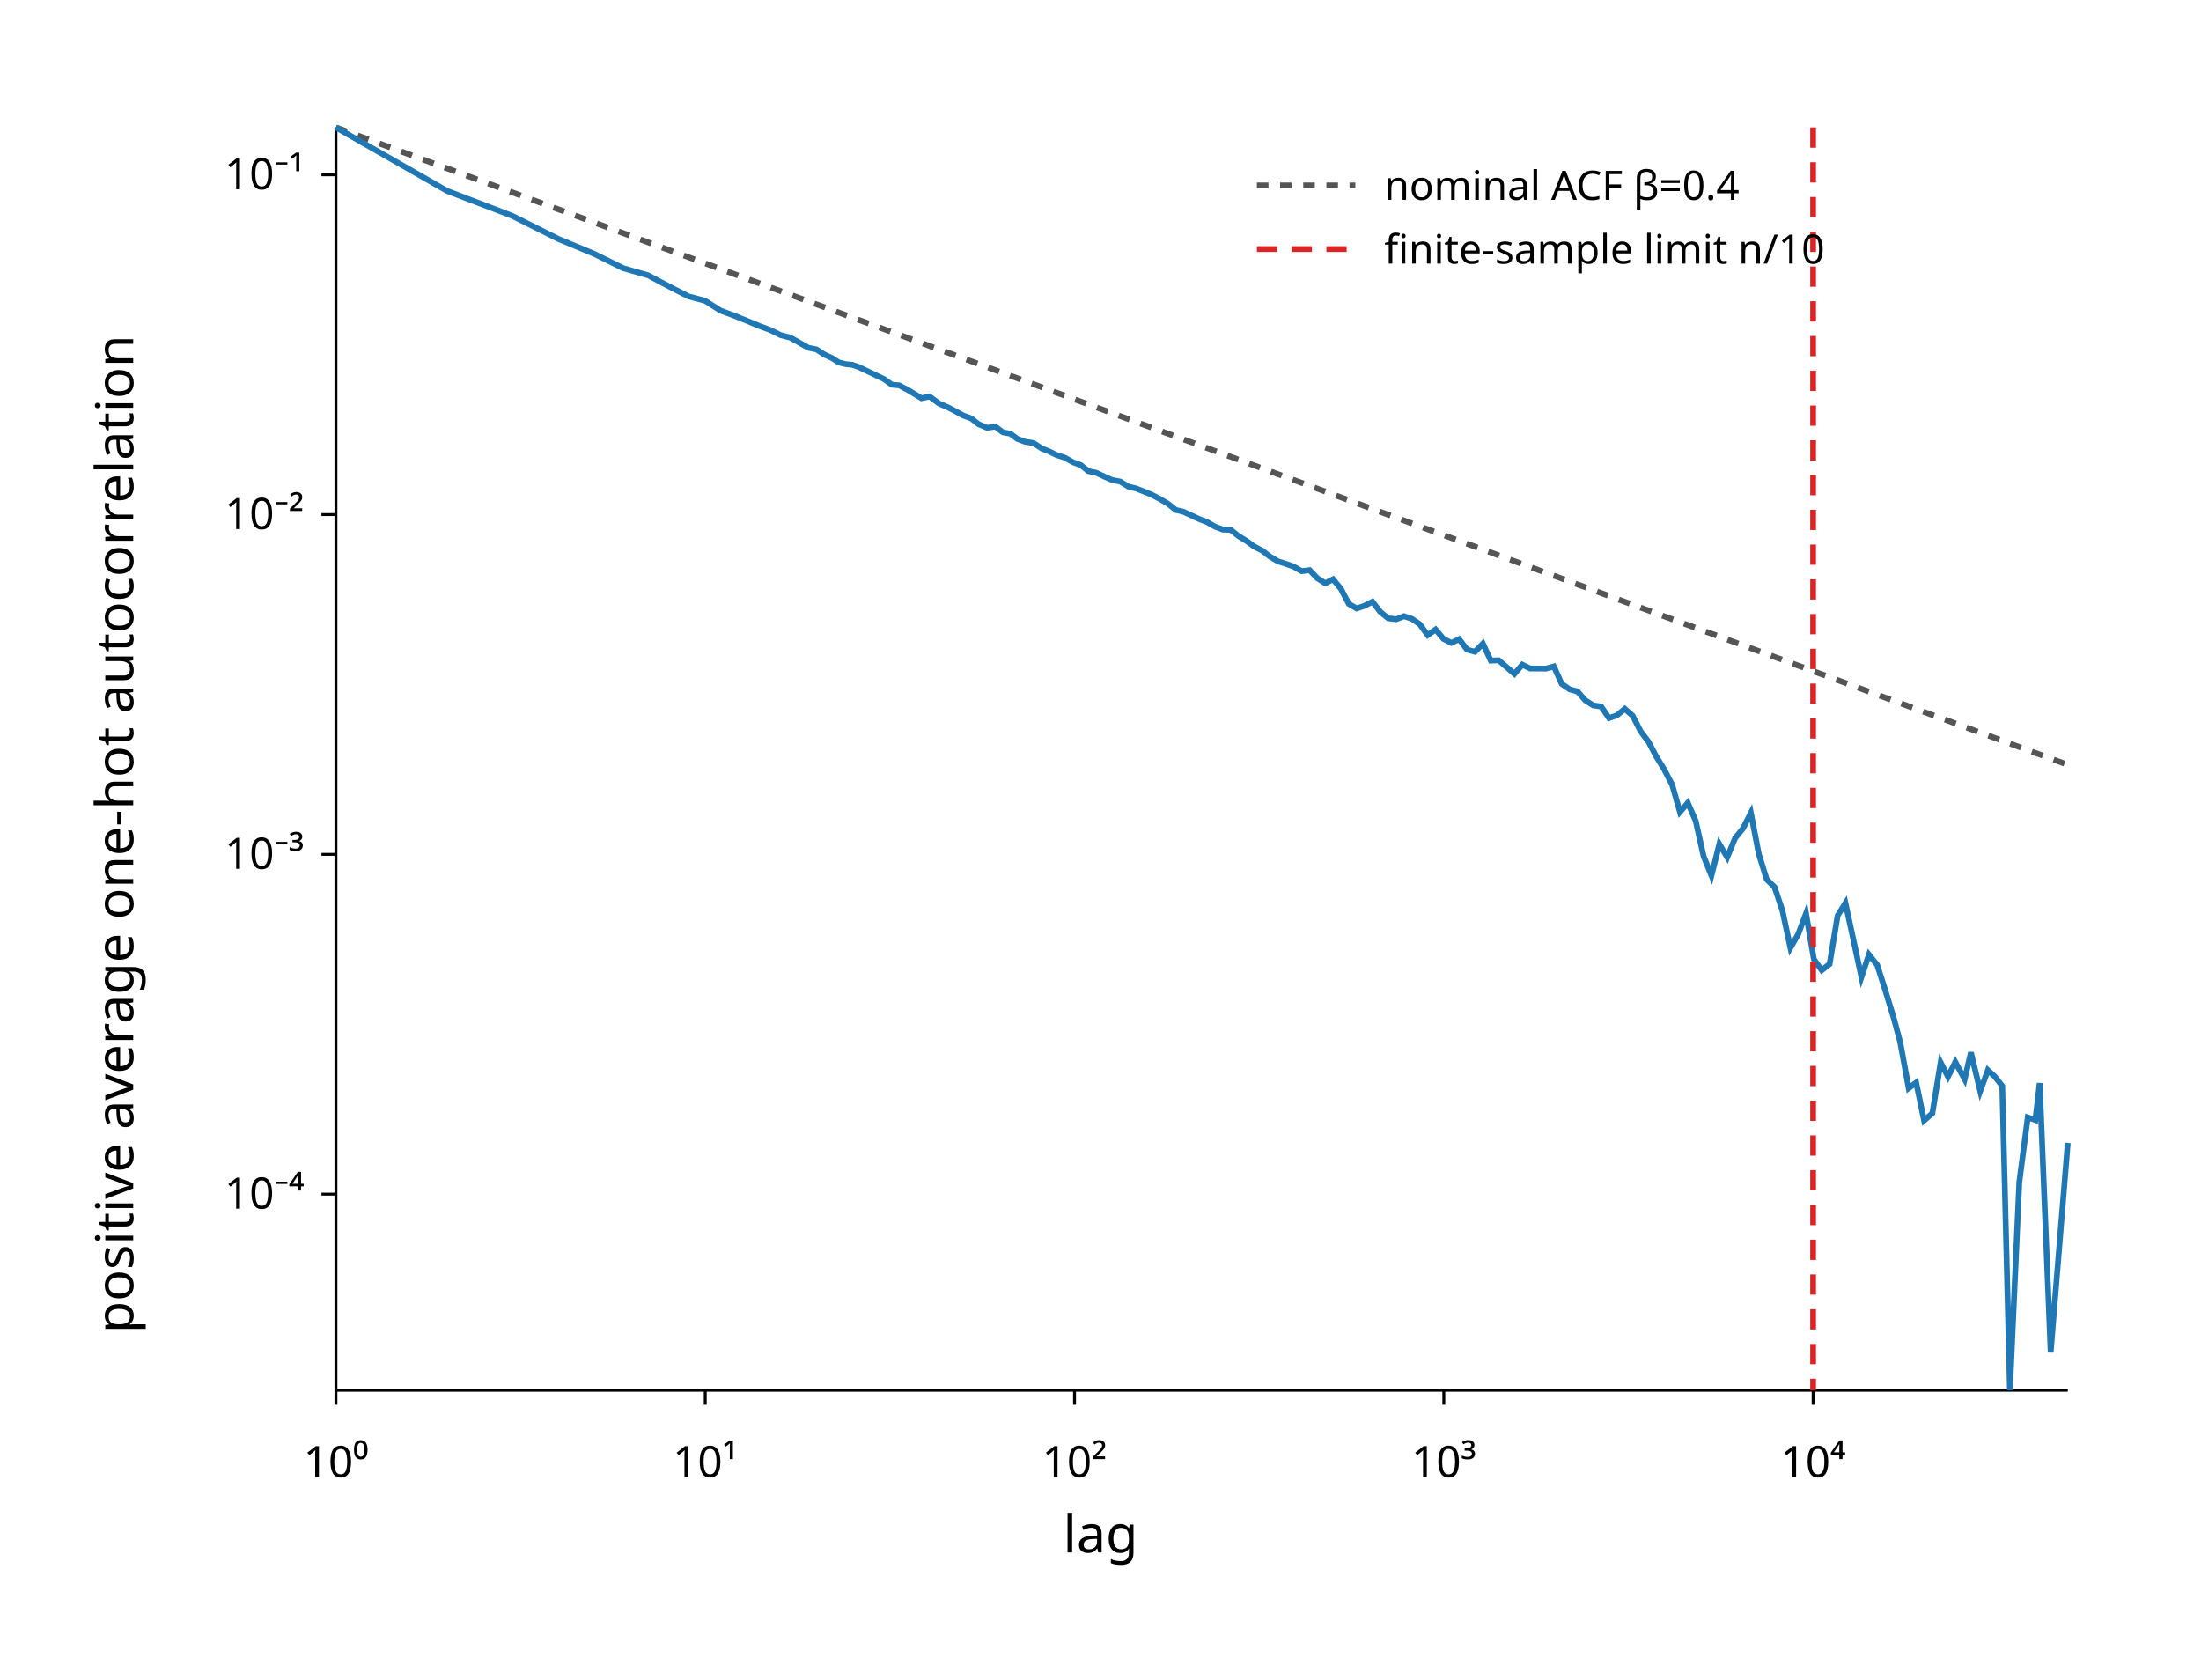
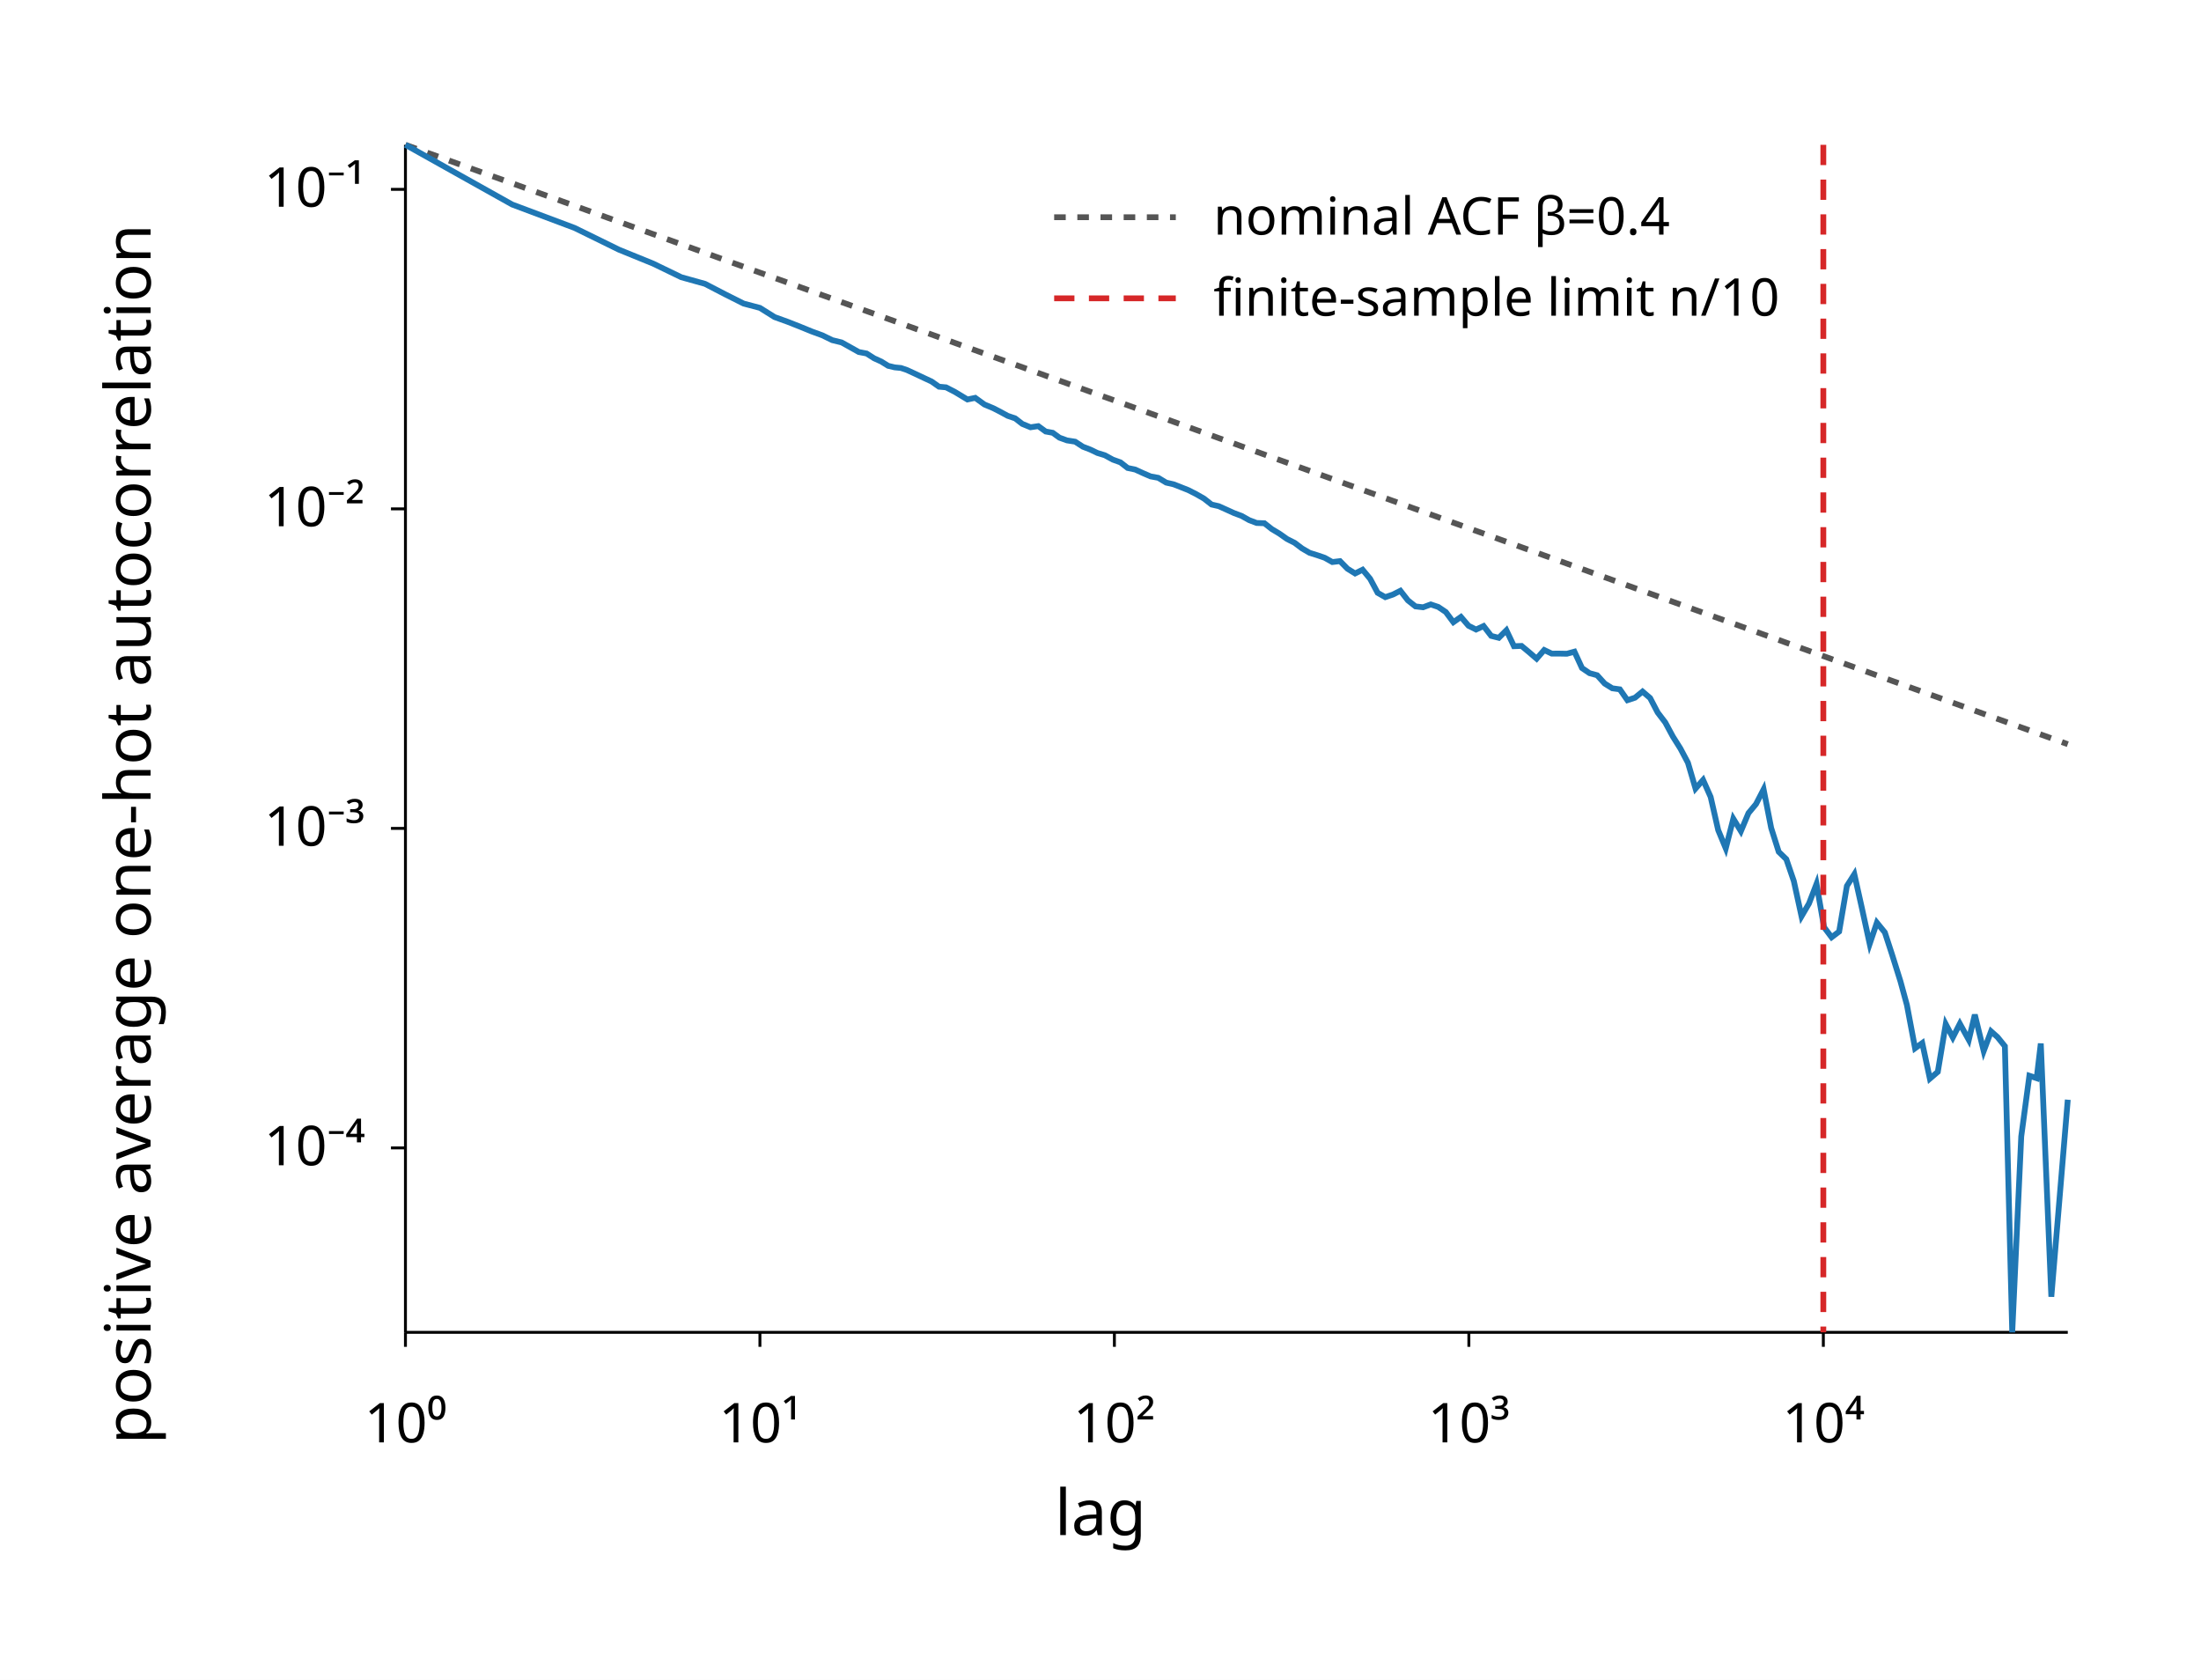
<svg xmlns="http://www.w3.org/2000/svg" width="760" height="580" viewBox="0 0 760 580">
  <rect width="100%" height="100%" fill="white" />
-   <line x1="116" y1="480" x2="714" y2="480" stroke="black" />
-   <line x1="116" y1="44" x2="116" y2="480" stroke="black" />
-   <line x1="116.0" y1="480" x2="116.0" y2="485" stroke="black" />
-   <text x="116.0" y="510" text-anchor="middle" font-family="sans-serif" font-size="15">10⁰</text>
-   <line x1="243.516" y1="480" x2="243.516" y2="485" stroke="black" />
-   <text x="243.516" y="510" text-anchor="middle" font-family="sans-serif" font-size="15">10¹</text>
-   <line x1="371.032" y1="480" x2="371.032" y2="485" stroke="black" />
-   <text x="371.032" y="510" text-anchor="middle" font-family="sans-serif" font-size="15">10²</text>
-   <line x1="498.548" y1="480" x2="498.548" y2="485" stroke="black" />
-   <text x="498.548" y="510" text-anchor="middle" font-family="sans-serif" font-size="15">10³</text>
-   <line x1="626.065" y1="480" x2="626.065" y2="485" stroke="black" />
-   <text x="626.065" y="510" text-anchor="middle" font-family="sans-serif" font-size="15">10⁴</text>
-   <line x1="111" y1="412.285" x2="116" y2="412.285" stroke="black" />
-   <text x="105" y="417.285" text-anchor="end" font-family="sans-serif" font-size="15">10⁻⁴</text>
-   <line x1="111" y1="294.973" x2="116" y2="294.973" stroke="black" />
-   <text x="105" y="299.973" text-anchor="end" font-family="sans-serif" font-size="15">10⁻³</text>
-   <line x1="111" y1="177.661" x2="116" y2="177.661" stroke="black" />
-   <text x="105" y="182.661" text-anchor="end" font-family="sans-serif" font-size="15">10⁻²</text>
-   <line x1="111" y1="60.349" x2="116" y2="60.349" stroke="black" />
-   <text x="105" y="65.349" text-anchor="end" font-family="sans-serif" font-size="15">10⁻¹</text>
-   <polyline fill="none" stroke="#555555" stroke-width="2" stroke-dasharray="4 4" points="116.0,44.0 154.39,58.13 176.84,66.39 192.77,72.25 205.13,76.8 215.23,80.51 223.76,83.66 231.16,86.38 237.68,88.78 243.52,90.92 248.79,92.87 253.61,94.64 258.05,96.27 262.15,97.78 265.97,99.19 269.54,100.5 272.9,101.74 276.07,102.9 279.06,104.01 281.9,105.05 284.6,106.04 287.18,106.99 289.64,107.9 292.0,108.77 294.26,109.6 296.43,110.4 299.53,111.54 302.48,112.62 305.26,113.65 307.93,114.63 310.46,115.56 313.67,116.74 315.97,117.59 318.17,118.4 320.97,119.43 324.28,120.65 327.42,121.8 329.8,122.68 332.64,123.72 335.35,124.72 337.92,125.66 340.86,126.75 343.65,127.77 346.31,128.75 348.85,129.69 351.28,130.58 353.98,131.57 356.91,132.65 359.7,133.68 362.35,134.66 364.88,135.59 367.6,136.59 370.47,137.64 373.2,138.65 375.8,139.6 378.52,140.61 381.35,141.65 384.05,142.64 386.82,143.66 389.66,144.7 392.36,145.7 394.94,146.65 397.57,147.62 400.41,148.66 403.27,149.71 405.99,150.71 408.58,151.67 411.32,152.67 414.06,153.68 416.79,154.69 419.51,155.69 422.21,156.68 425.0,157.71 427.65,158.68 430.37,159.69 433.14,160.71 435.87,161.71 438.55,162.7 441.27,163.7 444.0,164.7 446.68,165.69 449.44,166.7 452.19,167.71 454.87,168.7 457.61,169.71 460.32,170.71 463.02,171.7 465.74,172.7 468.47,173.71 471.21,174.72 473.91,175.71 476.61,176.7 479.34,177.71 482.09,178.72 484.82,179.72 487.52,180.72 490.25,181.72 492.98,182.73 495.7,183.73 498.43,184.73 501.14,185.73 503.85,186.72 506.57,187.73 509.3,188.73 512.04,189.74 514.77,190.74 517.49,191.75 520.2,192.74 522.92,193.74 525.65,194.75 528.37,195.75 531.08,196.75 533.8,197.75 536.53,198.75 539.25,199.75 541.97,200.75 544.69,201.76 547.42,202.76 550.14,203.76 552.87,204.76 555.58,205.76 558.3,206.76 561.03,207.77 563.75,208.77 566.47,209.77 569.2,210.77 571.92,211.77 574.64,212.78 577.36,213.78 580.08,214.78 582.8,215.78 585.52,216.78 588.24,217.78 590.96,218.78 593.69,219.78 596.41,220.79 599.13,221.79 601.85,222.79 604.57,223.79 607.3,224.79 610.02,225.79 612.74,226.8 615.45,227.79 618.22,228.81 620.9,229.8 623.62,230.8 626.33,231.8 629.04,232.8 631.75,233.79 634.54,234.82 637.22,235.8 639.94,236.81 642.74,237.83 645.32,238.79 648.19,239.84 650.75,240.78 653.8,241.91 656.13,242.76 659.06,243.84 661.65,244.79 664.38,245.8 667.24,246.85 670.1,247.9 672.64,248.84 675.17,249.77 678.39,250.95 680.56,251.75 683.76,252.93 686.41,253.9 688.71,254.75 691.37,255.73 694.02,256.71 697.26,257.9 700.18,258.97 702.81,259.94 704.29,260.48 708.09,261.88 714.0,264.06" />
-   <line x1="434" y1="64" x2="468" y2="64" stroke="#555555" stroke-width="2" stroke-dasharray="4 4" />
-   <text x="478" y="69" font-family="sans-serif" font-size="14">nominal ACF β=0.4</text>
-   <polyline fill="none" stroke="#1f77b4" stroke-width="2" points="116.0,44.0 154.39,65.92 176.84,74.51 192.77,82.49 205.13,87.62 215.23,92.61 223.76,95.04 231.16,98.96 237.68,102.3 243.52,103.87 248.79,107.24 253.61,109.02 258.05,110.81 262.15,112.52 265.97,113.94 269.54,115.71 272.9,116.56 276.07,118.34 279.06,120.06 281.9,120.62 284.6,122.39 287.18,123.57 289.64,125.14 292.0,125.71 294.26,125.94 296.43,126.69 299.53,128.15 302.48,129.57 305.26,130.89 307.93,132.81 310.46,133.04 313.67,134.73 315.97,136.14 318.17,137.49 320.97,136.9 324.28,139.34 327.42,140.68 329.8,141.92 332.64,143.49 335.35,144.44 337.92,146.47 340.86,147.71 343.65,147.27 346.31,149.26 348.85,149.72 351.28,151.53 353.98,152.53 356.91,152.99 359.7,154.84 362.35,155.88 364.88,157.13 367.6,157.97 370.47,159.58 373.2,160.58 375.8,162.65 378.52,163.23 381.35,164.55 384.05,165.74 386.82,166.26 389.66,168.01 392.36,168.66 394.94,169.69 397.57,170.75 400.41,172.22 403.27,173.89 405.99,176.07 408.58,176.67 411.32,177.93 414.06,179.2 416.79,180.25 419.51,181.8 422.21,182.84 425.0,182.94 427.65,185.08 430.37,186.73 433.14,188.73 435.87,190.12 438.55,192.19 441.27,193.8 444.0,194.67 446.68,195.61 449.44,197.19 452.19,196.84 454.87,199.63 457.61,201.38 460.32,200.0 463.02,203.31 465.74,208.49 468.47,210.07 471.21,209.13 473.91,207.73 476.61,211.26 479.34,213.46 482.09,213.8 484.82,212.75 487.52,213.66 490.25,215.53 492.98,219.27 495.7,217.34 498.43,220.58 501.14,221.96 503.85,220.69 506.57,224.29 509.3,225.02 512.04,222.23 514.77,228.08 517.49,227.98 520.2,230.28 522.92,232.67 525.65,229.48 528.37,230.81 531.08,230.8 533.8,230.85 536.53,230.09 539.25,236.1 541.97,237.99 544.69,238.74 547.42,241.8 550.14,243.54 552.87,243.92 555.58,247.91 558.3,246.99 561.03,244.73 563.75,247.11 566.47,252.43 569.2,256.08 571.92,261.22 574.64,265.64 577.36,270.87 580.08,280.35 582.8,277.19 585.52,283.43 588.24,295.62 590.96,302.3 593.69,291.43 596.41,296.0 599.13,289.37 601.85,286.04 604.57,280.64 607.3,294.81 610.02,303.58 612.74,306.28 615.45,314.35 618.22,327.25 620.9,322.55 623.62,315.36 626.33,331.23 629.04,334.95 631.75,332.86 634.54,316.11 637.22,311.8 639.94,324.3 642.74,337.37 645.32,329.58 648.19,333.16 650.75,341.17 653.8,351.12 656.13,359.8 659.06,375.71 661.65,373.79 664.38,386.86 667.24,384.36 670.1,366.83 672.64,371.74 675.17,366.69 678.39,372.62 680.56,363.37 683.76,376.72 686.41,369.49 688.71,371.59 691.37,374.95 694.02,480.0 697.26,408.08 700.18,385.8 702.81,386.69 704.29,373.96 708.09,466.93 714.0,394.58" />
-   <line x1="626.06" y1="44" x2="626.06" y2="480" stroke="#d62728" stroke-width="2" stroke-dasharray="7 5" />
-   <line x1="434" y1="86" x2="468" y2="86" stroke="#d62728" stroke-width="2" stroke-dasharray="7 5" />
-   <text x="478" y="91" font-family="sans-serif" font-size="14">finite-sample limit n/10</text>
-   <text x="380.0" y="536" text-anchor="middle" font-family="sans-serif" font-size="18">lag</text>
-   <text x="46" y="288.0" transform="rotate(-90 46 288.0)" text-anchor="middle" font-family="sans-serif" font-size="18">positive average one-hot autocorrelation</text>
+   <line x1="140" y1="460" x2="714" y2="460" stroke="black" />
+   <line x1="140" y1="50" x2="140" y2="460" stroke="black" />
+   <line x1="140.0" y1="460" x2="140.0" y2="465" stroke="black" />
+   <text x="140.0" y="498" text-anchor="middle" font-family="sans-serif" font-size="19">10⁰</text>
+   <line x1="262.398" y1="460" x2="262.398" y2="465" stroke="black" />
+   <text x="262.398" y="498" text-anchor="middle" font-family="sans-serif" font-size="19">10¹</text>
+   <line x1="384.797" y1="460" x2="384.797" y2="465" stroke="black" />
+   <text x="384.797" y="498" text-anchor="middle" font-family="sans-serif" font-size="19">10²</text>
+   <line x1="507.195" y1="460" x2="507.195" y2="465" stroke="black" />
+   <text x="507.195" y="498" text-anchor="middle" font-family="sans-serif" font-size="19">10³</text>
+   <line x1="629.594" y1="460" x2="629.594" y2="465" stroke="black" />
+   <text x="629.594" y="498" text-anchor="middle" font-family="sans-serif" font-size="19">10⁴</text>
+   <line x1="135" y1="396.323" x2="140" y2="396.323" stroke="black" />
+   <text x="126" y="402.323" text-anchor="end" font-family="sans-serif" font-size="19">10⁻⁴</text>
+   <line x1="135" y1="286.007" x2="140" y2="286.007" stroke="black" />
+   <text x="126" y="292.007" text-anchor="end" font-family="sans-serif" font-size="19">10⁻³</text>
+   <line x1="135" y1="175.69" x2="140" y2="175.69" stroke="black" />
+   <text x="126" y="181.69" text-anchor="end" font-family="sans-serif" font-size="19">10⁻²</text>
+   <line x1="135" y1="65.374" x2="140" y2="65.374" stroke="black" />
+   <text x="126" y="71.374" text-anchor="end" font-family="sans-serif" font-size="19">10⁻¹</text>
+   <polyline fill="none" stroke="#555555" stroke-width="2" stroke-dasharray="4 4" points="140.0,50.0 176.85,63.28 198.4,71.05 213.69,76.57 225.55,80.84 235.24,84.34 243.44,87.29 250.54,89.85 256.8,92.11 262.4,94.13 267.46,95.95 272.09,97.62 276.34,99.15 280.28,100.57 283.95,101.9 287.38,103.13 290.61,104.3 293.64,105.39 296.52,106.43 299.24,107.41 301.84,108.34 304.31,109.24 306.67,110.09 308.94,110.9 311.11,111.69 313.19,112.44 316.16,113.51 319.0,114.53 321.67,115.49 324.23,116.42 326.66,117.29 329.74,118.4 331.95,119.2 334.05,119.96 336.75,120.93 339.92,122.08 342.93,123.16 345.22,123.99 347.94,124.97 350.54,125.9 353.01,126.79 355.84,127.81 358.52,128.78 361.07,129.7 363.5,130.58 365.83,131.42 368.42,132.35 371.24,133.37 373.92,134.33 376.47,135.25 378.9,136.13 381.5,137.07 384.26,138.06 386.88,139.0 389.37,139.9 391.99,140.85 394.7,141.82 397.29,142.76 399.95,143.72 402.68,144.7 405.27,145.63 407.74,146.53 410.27,147.44 413.0,148.42 415.74,149.41 418.35,150.35 420.83,151.25 423.46,152.19 426.1,153.14 428.72,154.09 431.33,155.03 433.92,155.96 436.6,156.93 439.14,157.85 441.75,158.79 444.42,159.75 447.03,160.69 449.61,161.62 452.21,162.56 454.84,163.5 457.41,164.43 460.05,165.38 462.7,166.34 465.27,167.27 467.9,168.21 470.5,169.15 473.09,170.08 475.7,171.02 478.33,171.97 480.96,172.92 483.55,173.85 486.14,174.79 488.76,175.73 491.4,176.68 494.02,177.63 496.61,178.56 499.23,179.51 501.85,180.45 504.46,181.39 507.08,182.34 509.68,183.28 512.28,184.21 514.9,185.16 517.52,186.1 520.15,187.05 522.77,187.99 525.38,188.93 527.98,189.87 530.59,190.81 533.21,191.76 535.82,192.7 538.42,193.64 541.03,194.58 543.65,195.52 546.26,196.46 548.87,197.4 551.49,198.35 554.1,199.29 556.72,200.23 559.33,201.18 561.94,202.12 564.55,203.06 567.17,204.0 569.78,204.94 572.39,205.88 575.01,206.83 577.62,207.77 580.23,208.71 582.84,209.65 585.46,210.59 588.07,211.54 590.68,212.48 593.29,213.42 595.9,214.36 598.51,215.3 601.13,216.24 603.74,217.19 606.35,218.13 608.97,219.07 611.58,220.01 614.19,220.95 616.81,221.9 619.41,222.83 622.06,223.79 624.64,224.72 627.24,225.66 629.84,226.6 632.45,227.54 635.05,228.47 637.73,229.44 640.3,230.37 642.92,231.31 645.6,232.27 648.08,233.17 650.83,234.16 653.29,235.05 656.22,236.1 658.45,236.91 661.27,237.93 663.75,238.82 666.38,239.77 669.12,240.75 671.86,241.74 674.3,242.62 676.73,243.5 679.82,244.61 681.9,245.36 684.97,246.47 687.51,247.39 689.73,248.19 692.28,249.1 694.82,250.02 697.93,251.14 700.74,252.15 703.26,253.06 704.68,253.58 708.32,254.89 714.0,256.94" />
+   <line x1="364" y1="75" x2="406" y2="75" stroke="#555555" stroke-width="2" stroke-dasharray="4 4" />
+   <text x="419" y="81" font-family="sans-serif" font-size="18">nominal ACF β=0.4</text>
+   <polyline fill="none" stroke="#1f77b4" stroke-width="2" points="140.0,50.0 176.85,70.61 198.4,78.69 213.69,86.19 225.55,91.02 235.24,95.71 243.44,98.0 250.54,101.68 256.8,104.82 262.4,106.3 267.46,109.47 272.09,111.14 276.34,112.82 280.28,114.43 283.95,115.77 287.38,117.44 290.61,118.23 293.64,119.91 296.52,121.53 299.24,122.05 301.84,123.71 304.31,124.83 306.67,126.3 308.94,126.84 311.11,127.05 313.19,127.76 316.16,129.13 319.0,130.47 321.67,131.71 324.23,133.51 326.66,133.73 329.74,135.32 331.95,136.65 334.05,137.92 336.75,137.36 339.92,139.65 342.93,140.91 345.22,142.08 347.94,143.56 350.54,144.45 353.01,146.36 355.84,147.52 358.52,147.12 361.07,148.98 363.5,149.42 365.83,151.11 368.42,152.05 371.24,152.49 373.92,154.23 376.47,155.21 378.9,156.38 381.5,157.18 384.26,158.69 386.88,159.63 389.37,161.57 391.99,162.12 394.7,163.36 397.29,164.48 399.95,164.97 402.68,166.62 405.27,167.22 407.74,168.19 410.27,169.19 413.0,170.57 415.74,172.14 418.35,174.19 420.83,174.76 423.46,175.94 426.1,177.14 428.72,178.12 431.33,179.58 433.92,180.56 436.6,180.66 439.14,182.66 441.75,184.22 444.42,186.1 447.03,187.41 449.61,189.36 452.21,190.87 454.84,191.69 457.41,192.57 460.05,194.05 462.7,193.73 465.27,196.35 467.9,197.99 470.5,196.7 473.09,199.81 475.7,204.68 478.33,206.17 480.96,205.28 483.55,203.96 486.14,207.28 488.76,209.36 491.4,209.67 494.02,208.68 496.61,209.54 499.23,211.3 501.85,214.82 504.46,213.0 507.08,216.05 509.68,217.35 512.28,216.15 514.9,219.54 517.52,220.22 520.15,217.6 522.77,223.11 525.38,223.01 527.98,225.17 530.59,227.42 533.21,224.42 535.82,225.67 538.42,225.66 541.03,225.71 543.65,224.99 546.26,230.65 548.87,232.42 551.49,233.13 554.1,236.01 556.72,237.64 559.33,238.0 561.94,241.75 564.55,240.89 567.17,238.76 569.78,241.0 572.39,246.0 575.01,249.43 577.62,254.27 580.23,258.42 582.84,263.34 585.46,272.26 588.07,269.28 590.68,275.15 593.29,286.61 595.9,292.9 598.51,282.67 601.13,286.97 603.74,280.74 606.35,277.6 608.97,272.53 611.58,285.86 614.19,294.1 616.81,296.64 619.41,304.22 622.06,316.36 624.64,311.94 627.24,305.18 629.84,320.11 632.45,323.6 635.05,321.63 637.73,305.88 640.3,301.83 642.92,313.58 645.6,325.88 648.08,318.55 650.83,321.92 653.29,329.45 656.22,338.8 658.45,346.97 661.27,361.92 663.75,360.12 666.38,372.41 669.12,370.06 671.86,353.58 674.3,358.2 676.73,353.44 679.82,359.03 681.9,350.33 684.97,362.88 687.51,356.08 689.73,358.06 692.28,361.21 694.82,460.0 697.93,392.37 700.74,371.41 703.26,372.26 704.68,360.28 708.32,447.71 714.0,379.68" />
+   <line x1="629.59" y1="50" x2="629.59" y2="460" stroke="#d62728" stroke-width="2" stroke-dasharray="7 5" />
+   <line x1="364" y1="103" x2="406" y2="103" stroke="#d62728" stroke-width="2" stroke-dasharray="7 5" />
+   <text x="419" y="109" font-family="sans-serif" font-size="18">finite-sample limit n/10</text>
+   <text x="380.0" y="530" text-anchor="middle" font-family="sans-serif" font-size="22">lag</text>
+   <text x="52" y="288.0" transform="rotate(-90 52 288.0)" text-anchor="middle" font-family="sans-serif" font-size="22">positive average one-hot autocorrelation</text>
</svg>
